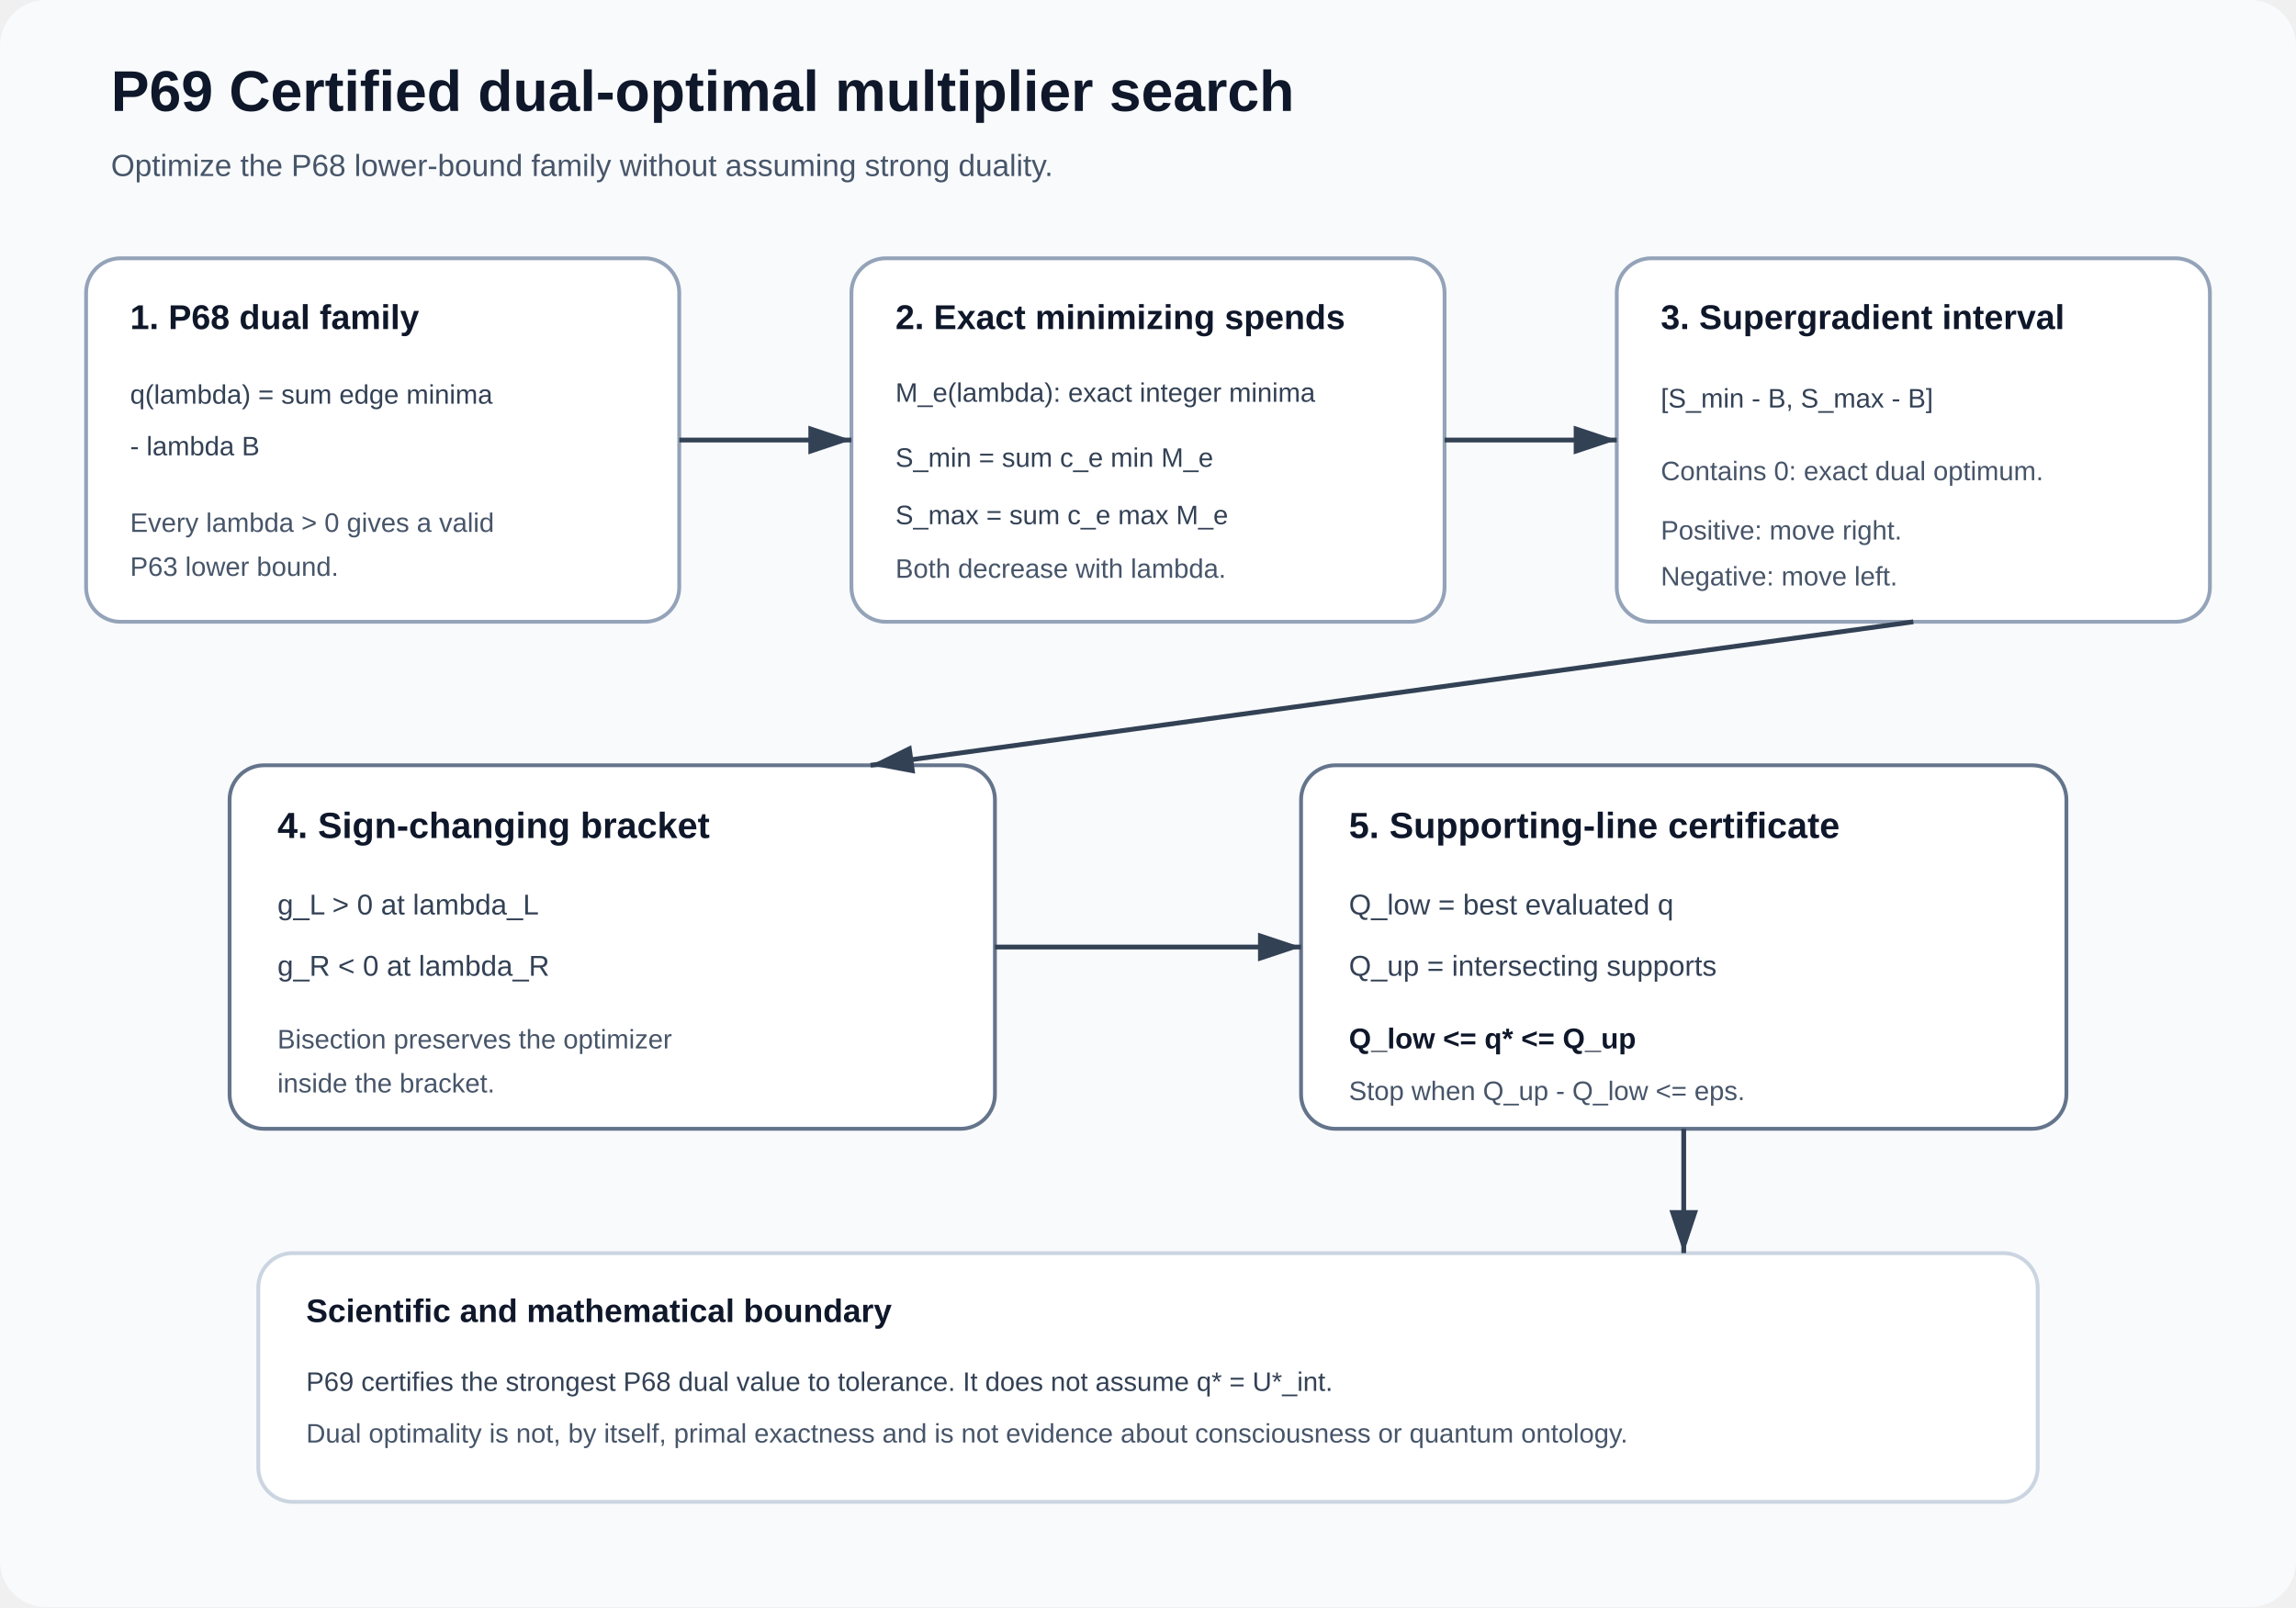
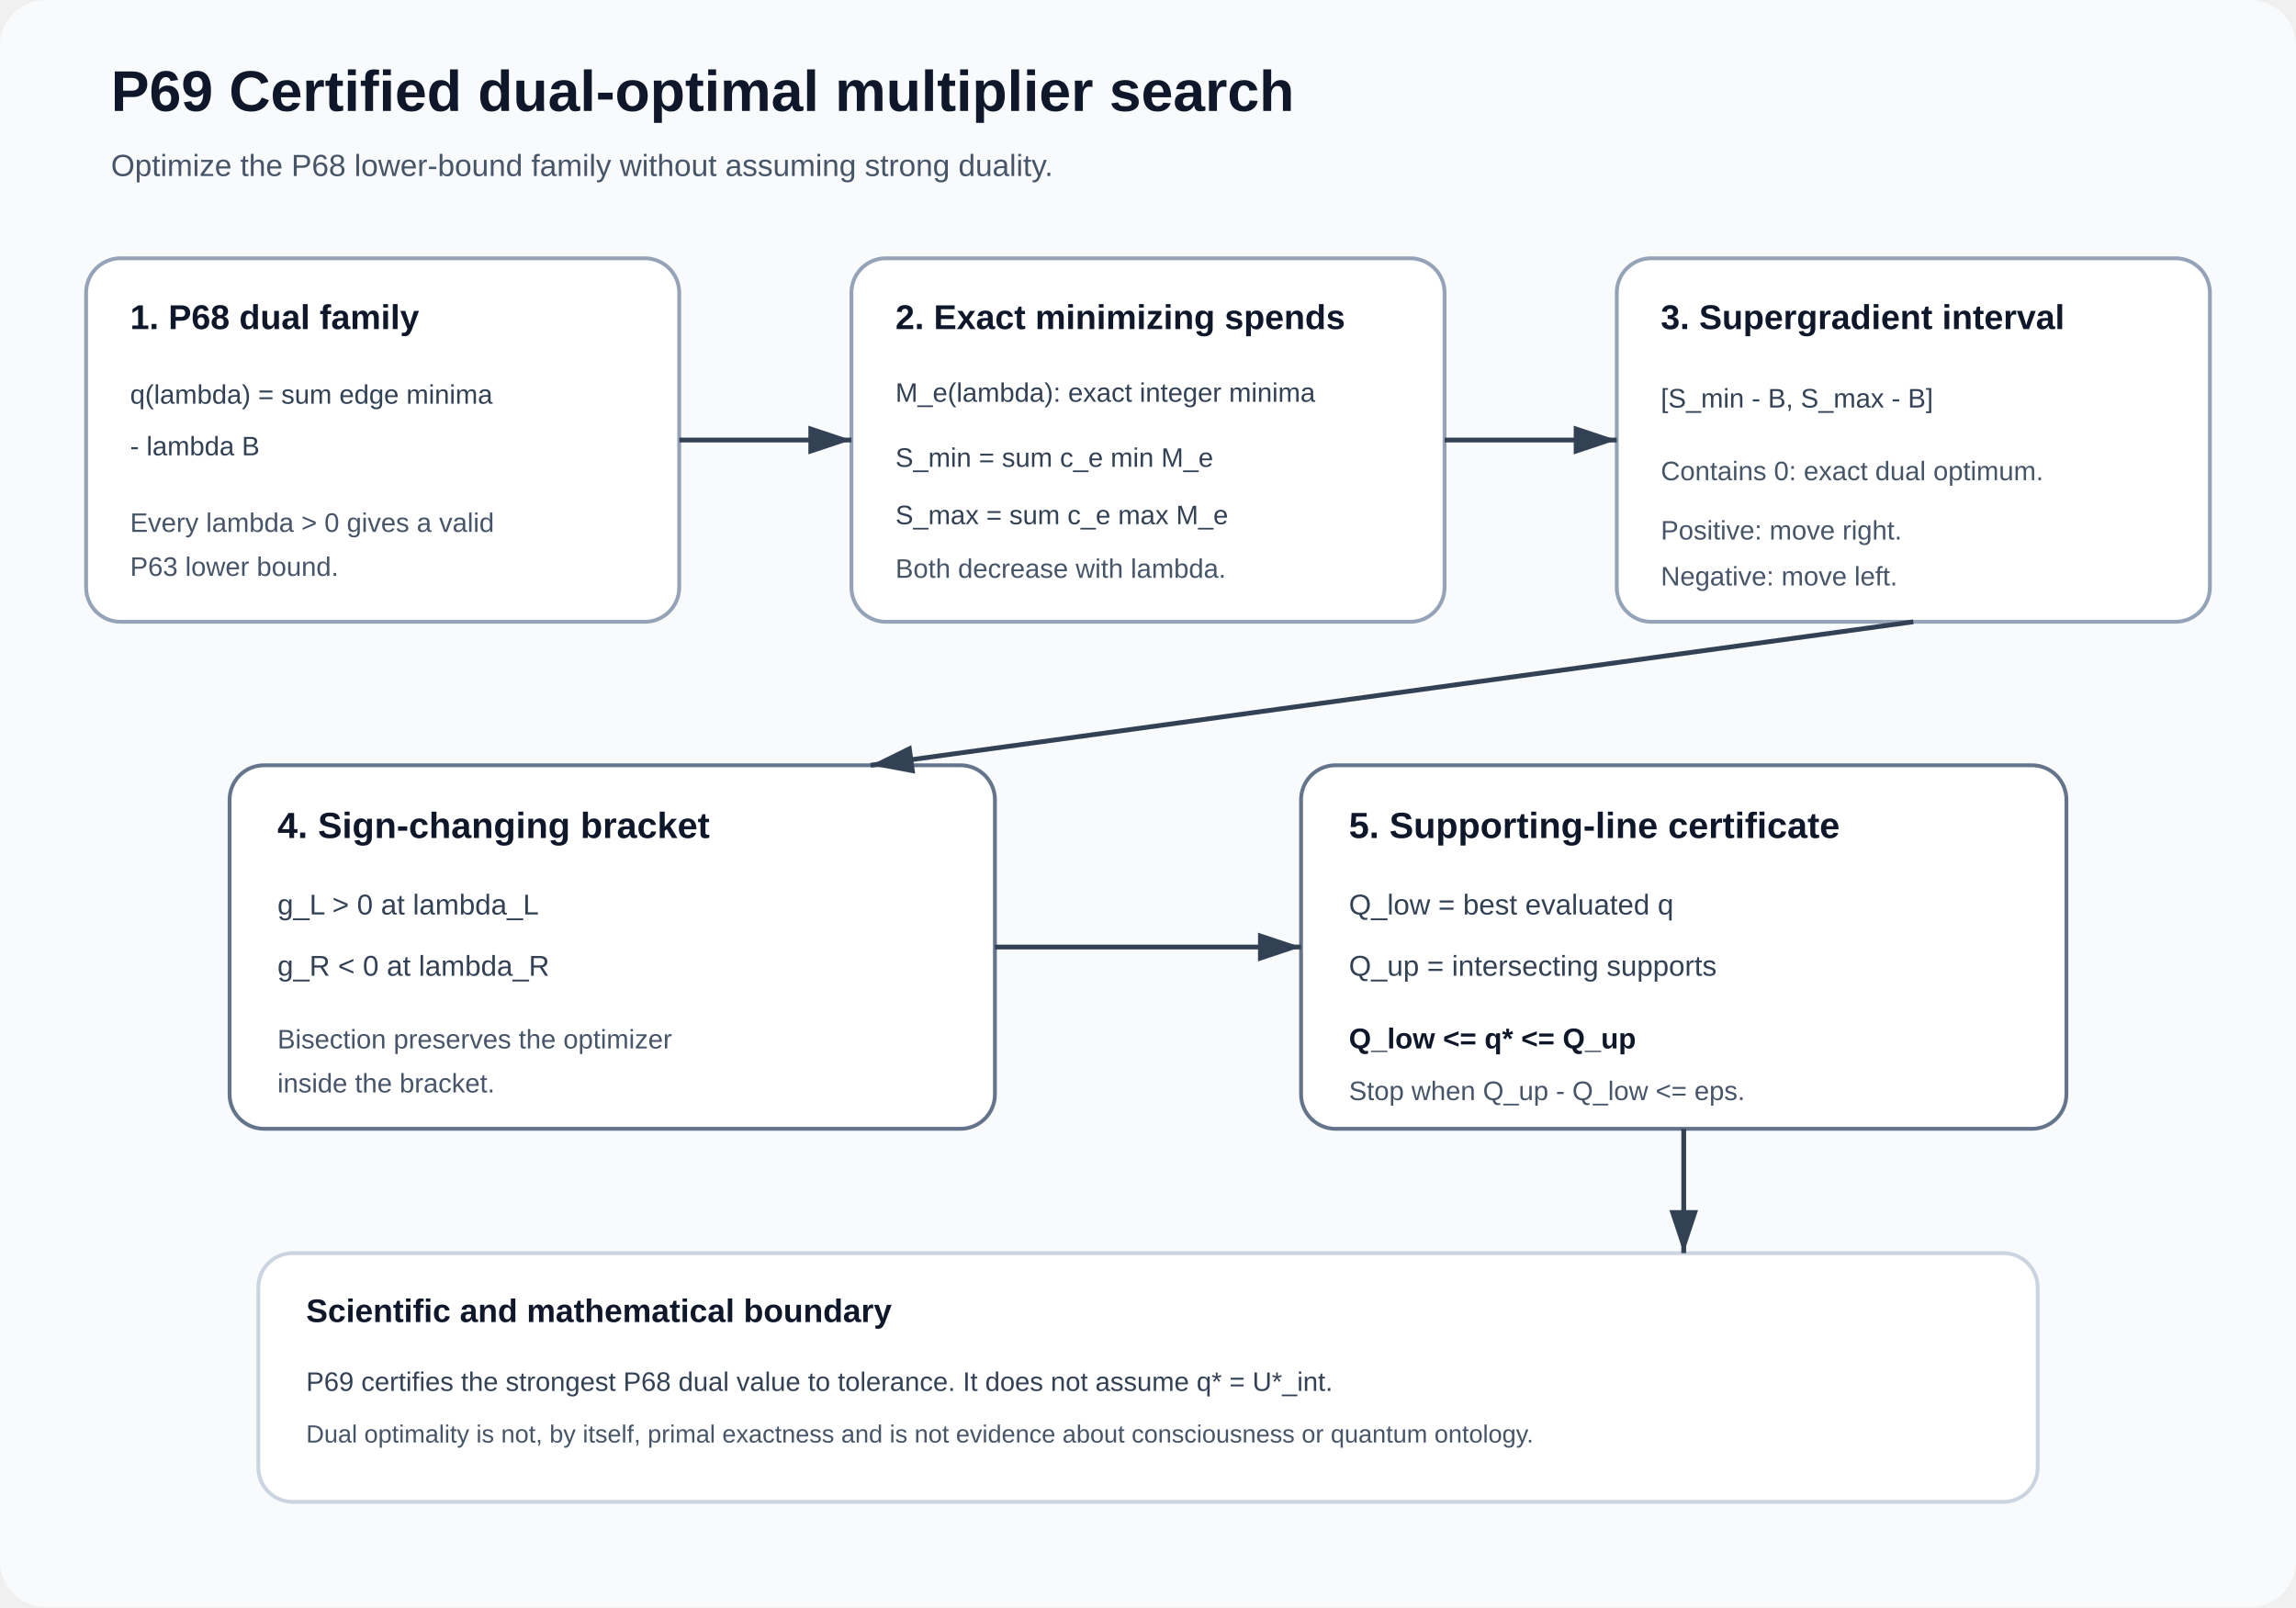
<svg xmlns="http://www.w3.org/2000/svg" width="1200" height="840" viewBox="0 0 1200 840" role="img" aria-labelledby="title desc">
  <defs>
    <marker id="arrow" markerWidth="10" markerHeight="10" refX="9" refY="3" orient="auto" markerUnits="strokeWidth">
      <path d="M0,0 L0,6 L9,3 z" fill="#334155" />
    </marker>
  </defs>
  <rect x="0" y="0" width="1200" height="840" rx="24" fill="#f8fafc" />
  <text x="58" y="58" font-family="Arial, sans-serif" font-size="30" font-weight="700" fill="#0f172a">P69  Certified dual-optimal multiplier search</text>
  <text x="58" y="92" font-family="Arial, sans-serif" font-size="16" fill="#475569">Optimize the P68 lower-bound family without assuming strong duality.</text>
  <g id="block-dual" data-x="45" data-y="135" data-w="310" data-h="190">
    <rect x="45" y="135" width="310" height="190" rx="18" fill="#ffffff" stroke="#94a3b8" stroke-width="2" />
    <text x="68" y="172" font-family="Arial, sans-serif" font-size="18" font-weight="700" fill="#0f172a">1. P68 dual family</text>
    <text x="68" y="211" font-family="Arial, sans-serif" font-size="14" fill="#334155">q(lambda) = sum edge minima</text>
    <text x="68" y="238" font-family="Arial, sans-serif" font-size="14" fill="#334155">- lambda B</text>
    <text x="68" y="278" font-family="Arial, sans-serif" font-size="14" fill="#475569">Every lambda &gt; 0 gives a valid</text>
    <text x="68" y="301" font-family="Arial, sans-serif" font-size="14" fill="#475569">P63 lower bound.</text>
  </g>
  <g id="block-spend" data-x="445" data-y="135" data-w="310" data-h="190">
    <rect x="445" y="135" width="310" height="190" rx="18" fill="#ffffff" stroke="#94a3b8" stroke-width="2" />
    <text x="468" y="172" font-family="Arial, sans-serif" font-size="18" font-weight="700" fill="#0f172a">2. Exact minimizing spends</text>
    <text x="468" y="210" font-family="Arial, sans-serif" font-size="14" fill="#334155">M_e(lambda): exact integer minima</text>
    <text x="468" y="244" font-family="Arial, sans-serif" font-size="14" fill="#334155">S_min = sum c_e min M_e</text>
    <text x="468" y="274" font-family="Arial, sans-serif" font-size="14" fill="#334155">S_max = sum c_e max M_e</text>
    <text x="468" y="302" font-family="Arial, sans-serif" font-size="14" fill="#475569">Both decrease with lambda.</text>
  </g>
  <g id="block-gradient" data-x="845" data-y="135" data-w="310" data-h="190">
    <rect x="845" y="135" width="310" height="190" rx="18" fill="#ffffff" stroke="#94a3b8" stroke-width="2" />
    <text x="868" y="172" font-family="Arial, sans-serif" font-size="18" font-weight="700" fill="#0f172a">3. Supergradient interval</text>
    <text x="868" y="213" font-family="Arial, sans-serif" font-size="14" fill="#334155">[S_min - B, S_max - B]</text>
    <text x="868" y="251" font-family="Arial, sans-serif" font-size="14" fill="#475569">Contains 0: exact dual optimum.</text>
    <text x="868" y="282" font-family="Arial, sans-serif" font-size="14" fill="#475569">Positive: move right.</text>
    <text x="868" y="306" font-family="Arial, sans-serif" font-size="14" fill="#475569">Negative: move left.</text>
  </g>
  <line id="arrow-1" x1="355" y1="230" x2="445" y2="230" stroke="#334155" stroke-width="2.5" marker-end="url(#arrow)" data-source="block-dual" data-target="block-spend" />
  <line id="arrow-2" x1="755" y1="230" x2="845" y2="230" stroke="#334155" stroke-width="2.5" marker-end="url(#arrow)" data-source="block-spend" data-target="block-gradient" />
  <g id="block-bracket" data-x="120" data-y="400" data-w="400" data-h="190">
    <rect x="120" y="400" width="400" height="190" rx="18" fill="#ffffff" stroke="#64748b" stroke-width="2" />
    <text x="145" y="438" font-family="Arial, sans-serif" font-size="19" font-weight="700" fill="#0f172a">4. Sign-changing bracket</text>
    <text x="145" y="478" font-family="Arial, sans-serif" font-size="15" fill="#334155">g_L &gt; 0 at lambda_L</text>
    <text x="145" y="510" font-family="Arial, sans-serif" font-size="15" fill="#334155">g_R &lt; 0 at lambda_R</text>
    <text x="145" y="548" font-family="Arial, sans-serif" font-size="14" fill="#475569">Bisection preserves the optimizer</text>
    <text x="145" y="571" font-family="Arial, sans-serif" font-size="14" fill="#475569">inside the bracket.</text>
  </g>
  <g id="block-support" data-x="680" data-y="400" data-w="400" data-h="190">
    <rect x="680" y="400" width="400" height="190" rx="18" fill="#ffffff" stroke="#64748b" stroke-width="2" />
    <text x="705" y="438" font-family="Arial, sans-serif" font-size="19" font-weight="700" fill="#0f172a">5. Supporting-line certificate</text>
    <text x="705" y="478" font-family="Arial, sans-serif" font-size="15" fill="#334155">Q_low = best evaluated q</text>
    <text x="705" y="510" font-family="Arial, sans-serif" font-size="15" fill="#334155">Q_up = intersecting supports</text>
    <text x="705" y="548" font-family="Arial, sans-serif" font-size="15" font-weight="700" fill="#0f172a">Q_low &lt;= q* &lt;= Q_up</text>
    <text x="705" y="575" font-family="Arial, sans-serif" font-size="14" fill="#475569">Stop when Q_up - Q_low &lt;= eps.</text>
  </g>
  <line id="arrow-3" x1="1000" y1="325" x2="455" y2="400" stroke="#334155" stroke-width="2.5" marker-end="url(#arrow)" data-source="block-gradient" data-target="block-bracket" />
  <line id="arrow-4" x1="520" y1="495" x2="680" y2="495" stroke="#334155" stroke-width="2.5" marker-end="url(#arrow)" data-source="block-bracket" data-target="block-support" />
  <g id="block-boundary" data-x="135" data-y="655" data-w="930" data-h="130">
    <rect x="135" y="655" width="930" height="130" rx="18" fill="#ffffff" stroke="#cbd5e1" stroke-width="2" />
    <text x="160" y="691" font-family="Arial, sans-serif" font-size="17" font-weight="700" fill="#0f172a">Scientific and mathematical boundary</text>
    <text x="160" y="727" font-family="Arial, sans-serif" font-size="14" fill="#334155">P69 certifies the strongest P68 dual value to tolerance. It does not assume q* = U*_int.</text>
-     <text x="160" y="754" font-family="Arial, sans-serif" font-size="14" fill="#475569">Dual optimality is not, by itself, primal exactness and is not evidence about consciousness or quantum ontology.</text>
+     <text x="160" y="754" font-family="Arial, sans-serif" font-size="13" fill="#475569">Dual optimality is not, by itself, primal exactness and is not evidence about consciousness or quantum ontology.</text>
  </g>
  <line id="arrow-5" x1="880" y1="590" x2="880" y2="655" stroke="#334155" stroke-width="2.5" marker-end="url(#arrow)" data-source="block-support" data-target="block-boundary" />
</svg>
